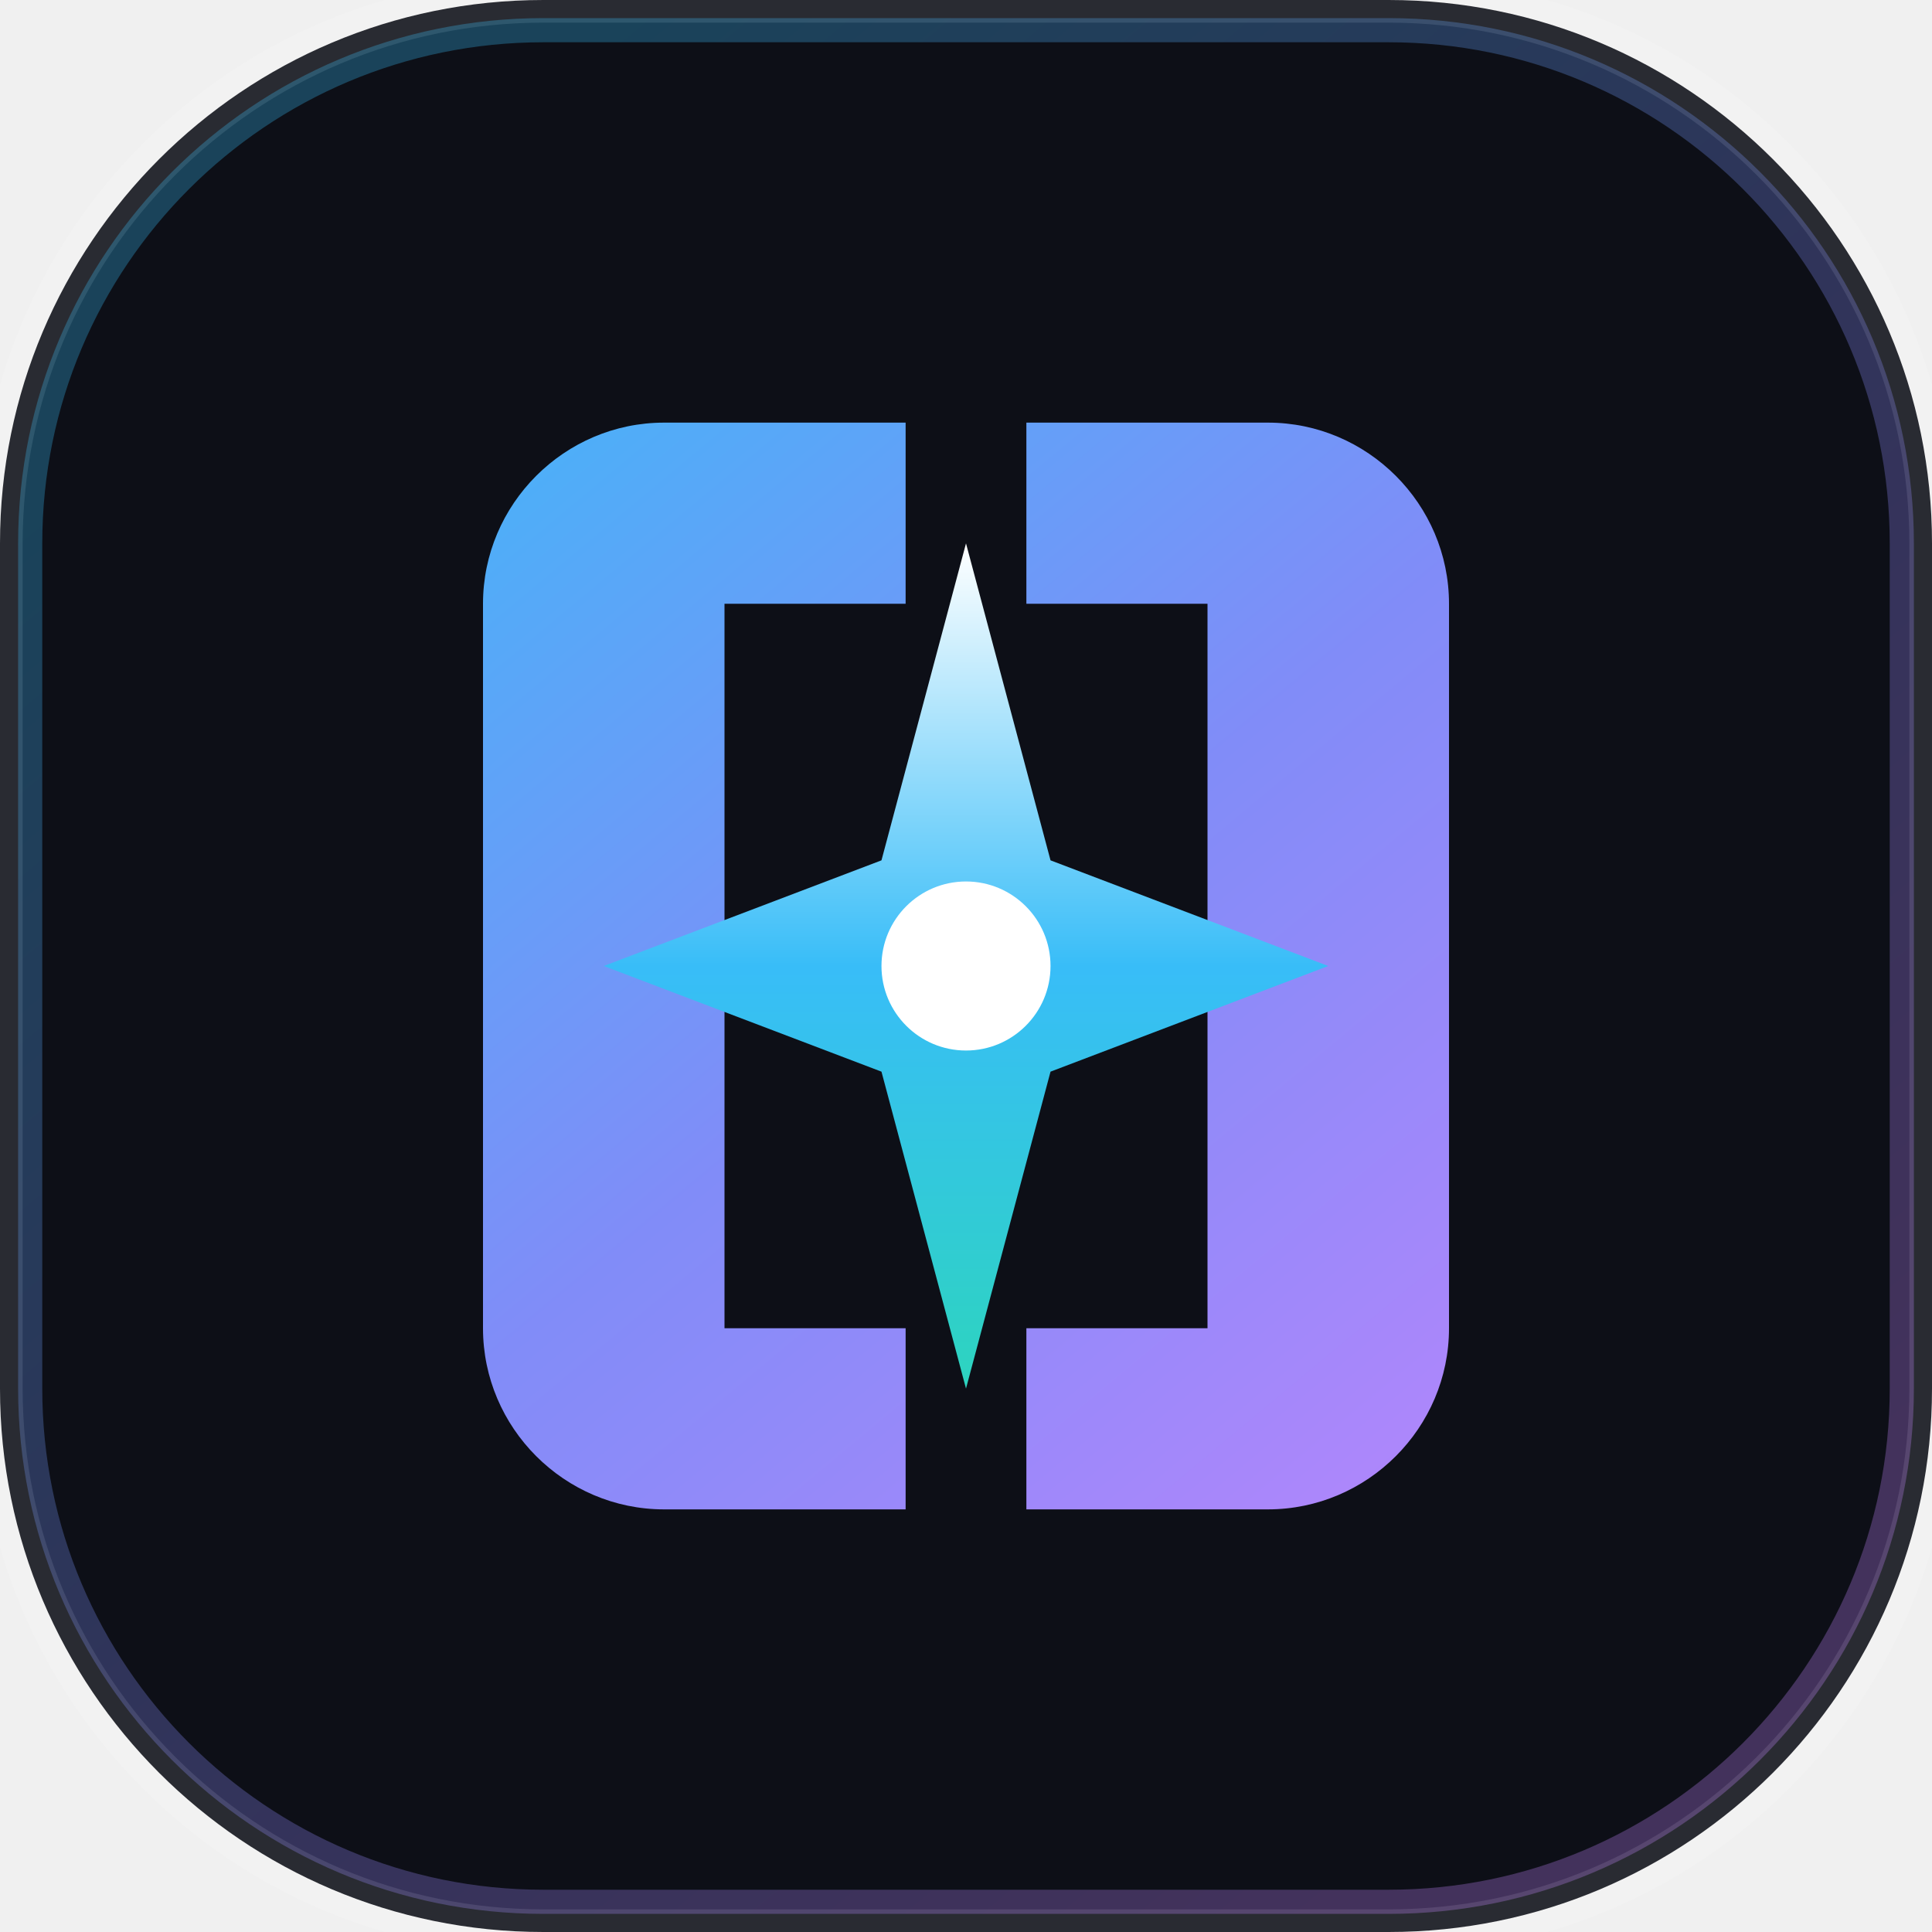
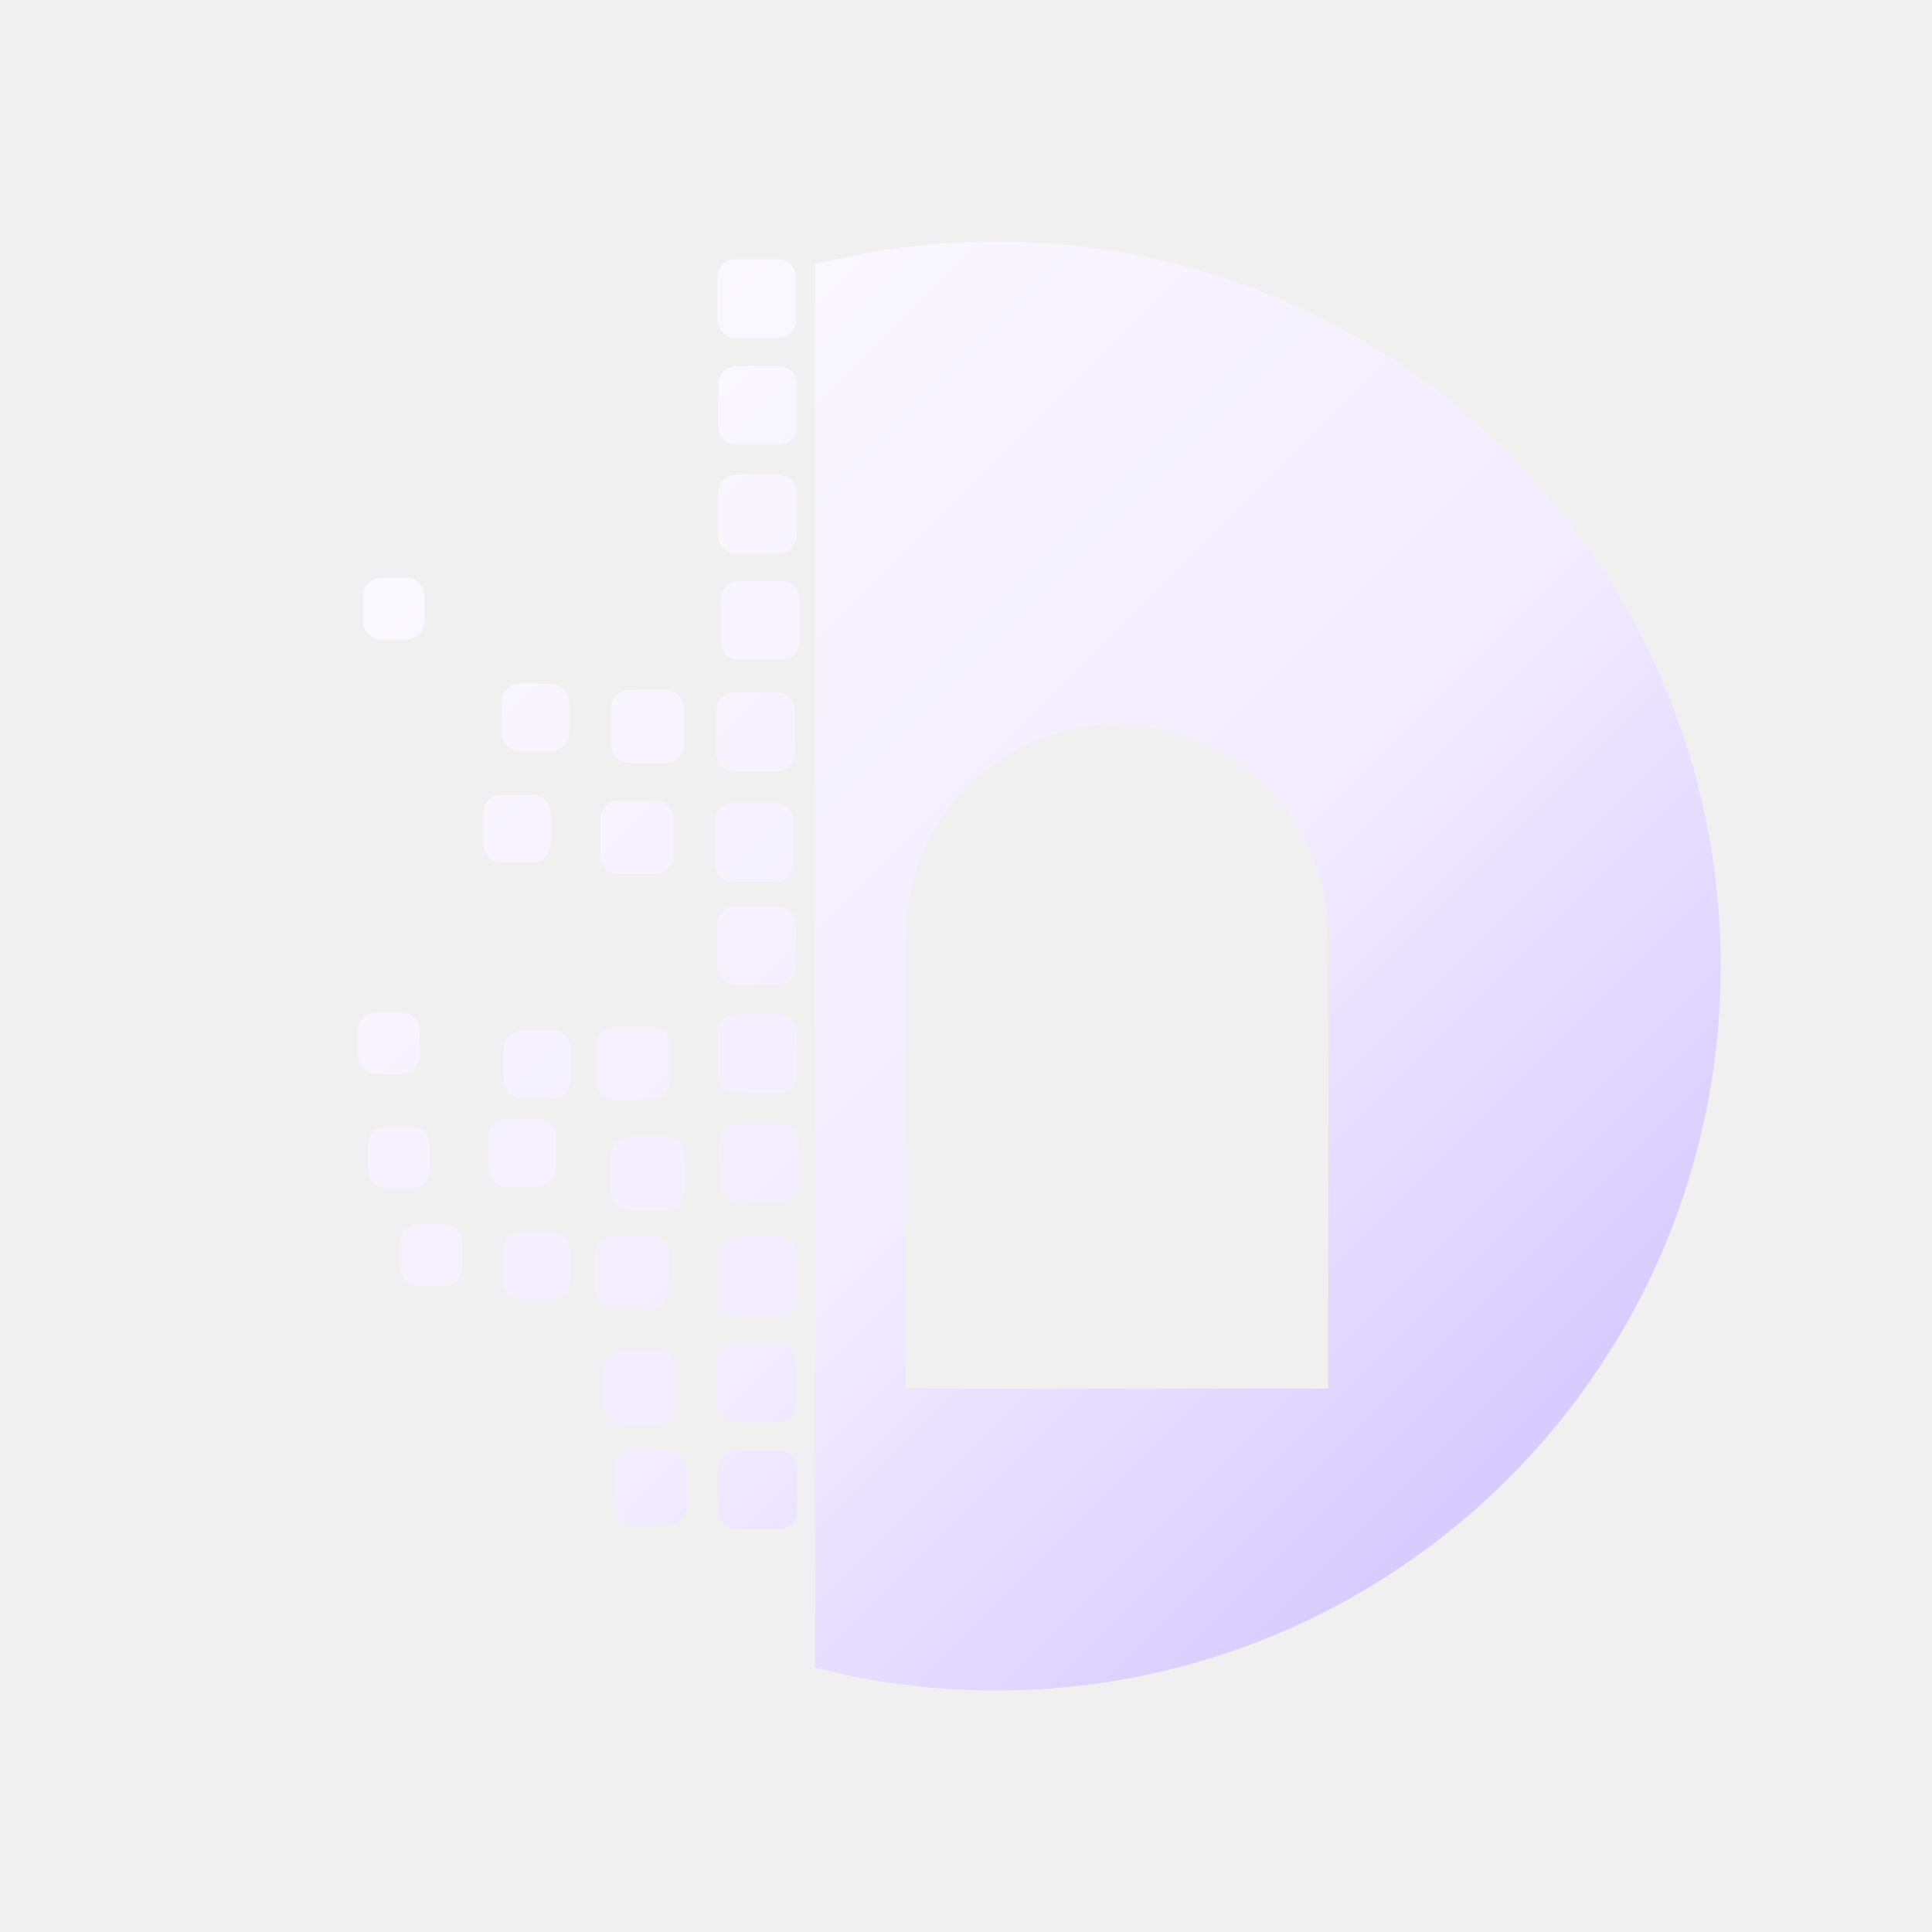
- <svg xmlns="http://www.w3.org/2000/svg" viewBox="0 0 64 64" fill="none">
+ <svg xmlns="http://www.w3.org/2000/svg" viewBox="0 0 64 64">
  <defs>
-     <linearGradient id="gate-grad" x1="12" y1="8" x2="52" y2="56" gradientUnits="userSpaceOnUse">
-       <stop offset="0%" stop-color="#38bdf8" />
-       <stop offset="50%" stop-color="#818cf8" />
-       <stop offset="100%" stop-color="#c084fc" />
+     <linearGradient id="cg" gradientUnits="userSpaceOnUse" x1="4" y1="4" x2="60" y2="60">
+       <stop offset="0" stop-color="#ffffff" />
+       <stop offset="0.55" stop-color="#f2edff" />
+       <stop offset="1" stop-color="#c4b2ff" />
    </linearGradient>
-     <linearGradient id="star-glow" x1="32" y1="18" x2="32" y2="46" gradientUnits="userSpaceOnUse">
-       <stop offset="0%" stop-color="#ffffff" />
-       <stop offset="50%" stop-color="#38bdf8" />
-       <stop offset="100%" stop-color="#2dd4bf" />
-     </linearGradient>
+     <clipPath id="half">
+       <rect x="27" y="0" width="64" height="64" />
+     </clipPath>
+     <mask id="gate">
+       <rect width="64" height="64" fill="#fff" />
+       <path d="M30 46 V31 a7 7 0 0 1 14 0 V46 Z" fill="#000" />
+     </mask>
  </defs>
-   <rect width="64" height="64" rx="18" fill="#0d0f17" stroke="rgba(255,255,255,0.12)" stroke-width="1.5" />
-   <rect x="1" y="1" width="62" height="62" rx="17" fill="none" stroke="url(#gate-grad)" stroke-width="0.8" stroke-opacity="0.3" />
-   <path d="M22 14 L30 14 L30 20 L24 20 L24 44 L30 44 L30 50 L22 50 C18.7 50 16 47.3 16 44 L16 20 C16 16.7 18.7 14 22 14 Z" fill="url(#gate-grad)" />
-   <path d="M42 14 L34 14 L34 20 L40 20 L40 44 L34 44 L34 50 L42 50 C45.3 50 48 47.3 48 44 L48 20 C48 16.7 45.3 14 42 14 Z" fill="url(#gate-grad)" />
-   <path d="M32 18 L34.8 28.5 L44 32 L34.8 35.5 L32 46 L29.2 35.5 L20 32 L29.2 28.5 Z" fill="url(#star-glow)" />
-   <circle cx="32" cy="32" r="2.8" fill="#ffffff" />
+   <g fill="url(#cg)" mask="url(#gate)">
+     <circle cx="33" cy="32" r="24" clip-path="url(#half)" />
+     <rect x="23.77" y="8.59" width="2.61" height="2.61" rx="0.6" />
+     <rect x="23.79" y="12.12" width="2.61" height="2.61" rx="0.6" />
+     <rect x="23.78" y="15.73" width="2.61" height="2.61" rx="0.6" />
+     <rect x="23.88" y="19.25" width="2.61" height="2.61" rx="0.6" />
+     <rect x="23.72" y="22.94" width="2.61" height="2.61" rx="0.6" />
+     <rect x="23.68" y="26.60" width="2.61" height="2.61" rx="0.6" />
+     <rect x="23.76" y="30.02" width="2.61" height="2.61" rx="0.6" />
+     <rect x="23.78" y="33.60" width="2.61" height="2.61" rx="0.6" />
+     <rect x="23.84" y="37.19" width="2.61" height="2.61" rx="0.6" />
+     <rect x="23.80" y="40.97" width="2.61" height="2.61" rx="0.6" />
+     <rect x="23.76" y="44.50" width="2.61" height="2.61" rx="0.6" />
+     <rect x="23.80" y="48.05" width="2.61" height="2.61" rx="0.6" />
+     <rect x="20.24" y="22.85" width="2.42" height="2.42" rx="0.6" />
+     <rect x="19.89" y="26.53" width="2.42" height="2.42" rx="0.6" />
+     <rect x="19.76" y="34.02" width="2.42" height="2.42" rx="0.6" />
+     <rect x="20.25" y="37.66" width="2.42" height="2.42" rx="0.6" />
+     <rect x="19.74" y="40.92" width="2.42" height="2.42" rx="0.6" />
+     <rect x="19.98" y="44.78" width="2.42" height="2.42" rx="0.6" />
+     <rect x="20.33" y="48.08" width="2.42" height="2.42" rx="0.6" />
+     <rect x="16.62" y="22.65" width="2.23" height="2.23" rx="0.6" />
+     <rect x="16.01" y="26.33" width="2.23" height="2.23" rx="0.6" />
+     <rect x="16.68" y="34.14" width="2.23" height="2.23" rx="0.6" />
+     <rect x="16.18" y="37.06" width="2.23" height="2.23" rx="0.6" />
+     <rect x="16.65" y="40.83" width="2.23" height="2.23" rx="0.6" />
+     <rect x="12.02" y="19.14" width="2.04" height="2.04" rx="0.6" />
+     <rect x="11.86" y="33.54" width="2.04" height="2.04" rx="0.6" />
+     <rect x="12.19" y="37.32" width="2.04" height="2.04" rx="0.6" />
+     <rect x="13.27" y="40.55" width="2.04" height="2.04" rx="0.6" />
+   </g>
</svg>
